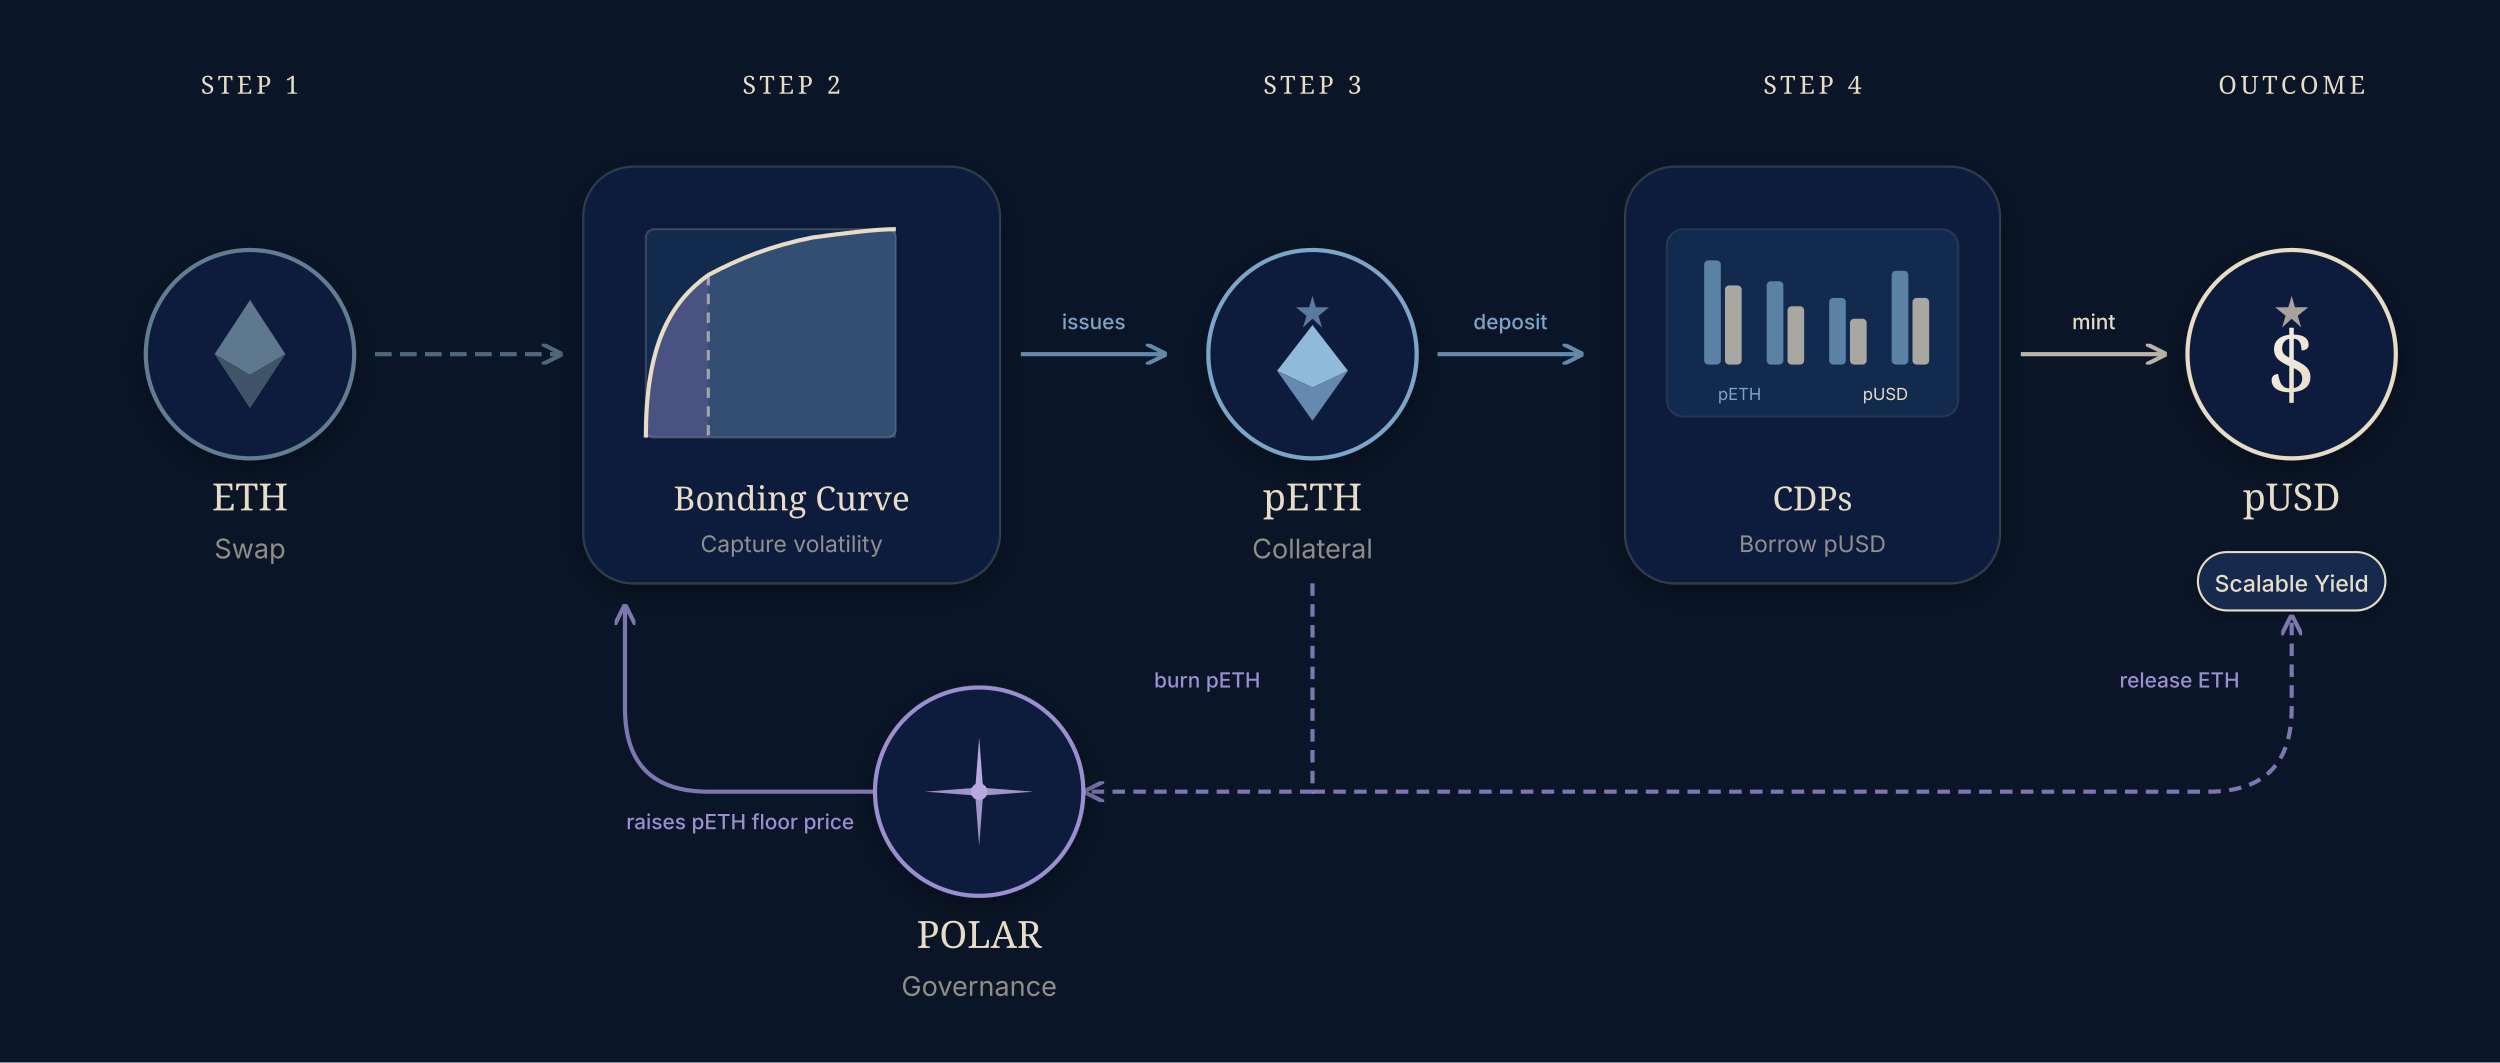
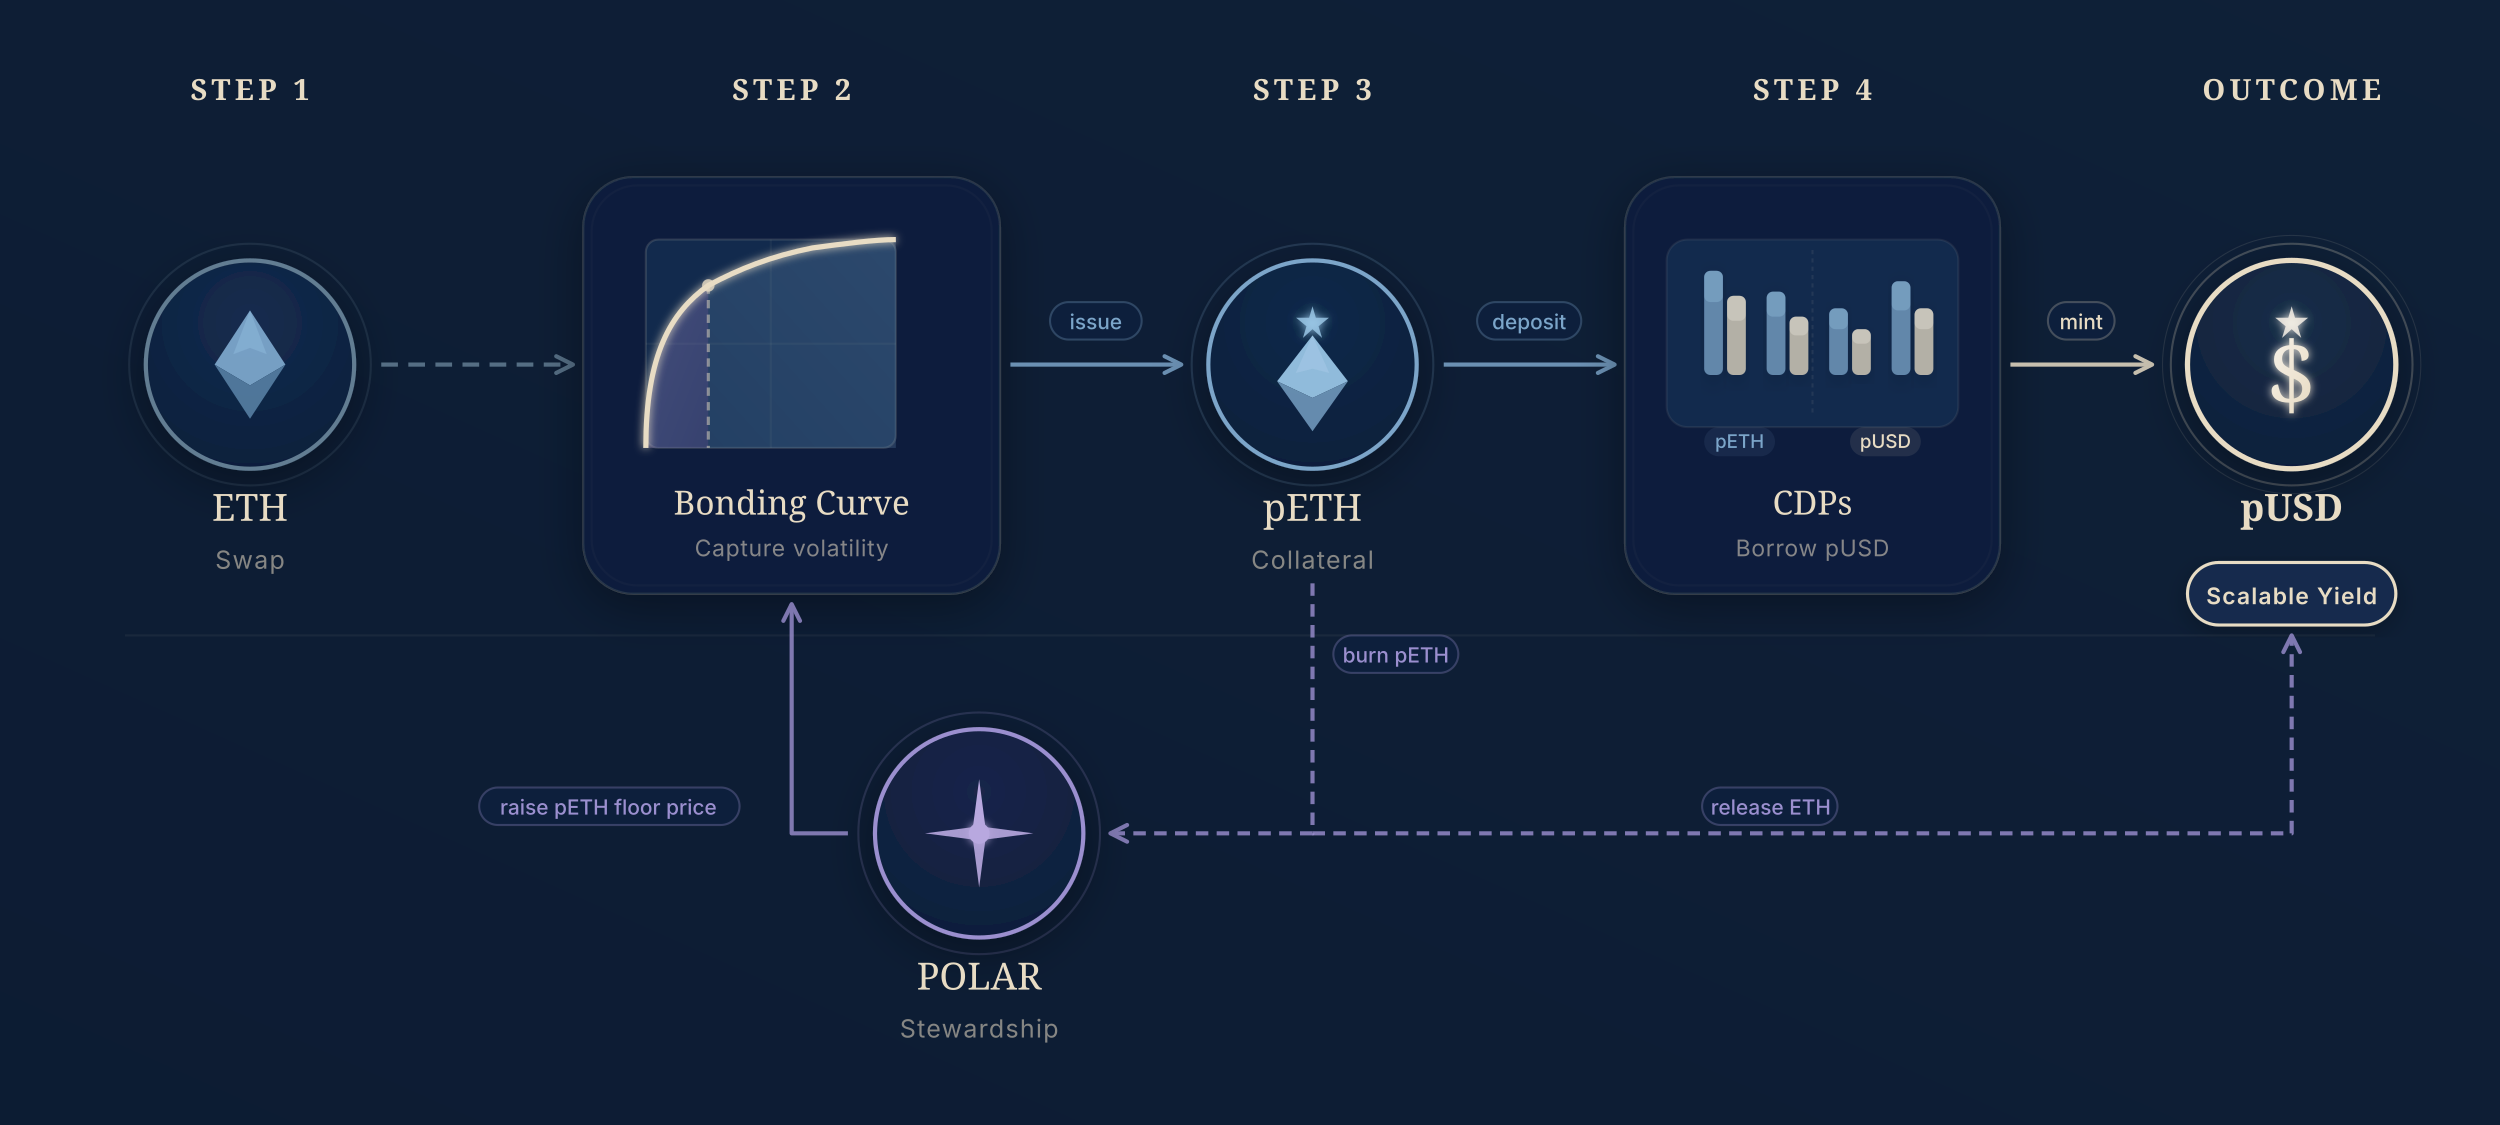
- <svg xmlns="http://www.w3.org/2000/svg" viewBox="0 0 1200 510" fill="none">
+ <svg xmlns="http://www.w3.org/2000/svg" viewBox="0 0 1200 540" fill="none">
  <defs>
    <linearGradient id="ethGradient" x1="0%" y1="0%" x2="100%" y2="100%">
      <stop offset="0%" style="stop-color:#7BA5C9" />
      <stop offset="100%" style="stop-color:#5A84A8" />
    </linearGradient>
    <linearGradient id="pethGradient" x1="0%" y1="0%" x2="100%" y2="100%">
      <stop offset="0%" style="stop-color:#9ECBEB" />
      <stop offset="100%" style="stop-color:#7BA5C9" />
    </linearGradient>
    <linearGradient id="pusdGradient" x1="0%" y1="0%" x2="100%" y2="100%">
      <stop offset="0%" style="stop-color:#F5F0E6" />
      <stop offset="100%" style="stop-color:#E8DCC4" />
    </linearGradient>
    <linearGradient id="polarGradient" x1="0%" y1="0%" x2="100%" y2="100%">
      <stop offset="0%" style="stop-color:#B8A8DF" />
      <stop offset="100%" style="stop-color:#9B8FCF" />
    </linearGradient>
    <linearGradient id="curveGradient" x1="0%" y1="100%" x2="100%" y2="0%">
      <stop offset="0%" style="stop-color:#122a4d" />
      <stop offset="100%" style="stop-color:#1a3a5c" />
    </linearGradient>
-     <filter id="shadow" x="-20%" y="-20%" width="140%" height="140%">
-       <feDropShadow dx="0" dy="4" stdDeviation="8" flood-color="#000000" flood-opacity="0.4" />
+     <radialGradient id="ethCircleBg" cx="50%" cy="30%" r="70%">
+       <stop offset="0%" style="stop-color:#142d4f" />
+       <stop offset="100%" style="stop-color:#0d1f3c" />
+     </radialGradient>
+     <radialGradient id="pethCircleBg" cx="50%" cy="30%" r="70%">
+       <stop offset="0%" style="stop-color:#0f2a4a" />
+       <stop offset="100%" style="stop-color:#0d1f3c" />
+     </radialGradient>
+     <radialGradient id="pusdCircleBg" cx="50%" cy="30%" r="70%">
+       <stop offset="0%" style="stop-color:#1a2f48" />
+       <stop offset="100%" style="stop-color:#0d1f3c" />
+     </radialGradient>
+     <radialGradient id="polarCircleBg" cx="50%" cy="30%" r="70%">
+       <stop offset="0%" style="stop-color:#1a254a" />
+       <stop offset="100%" style="stop-color:#0d1f3c" />
+     </radialGradient>
+     <linearGradient id="arrowGradient1" x1="0%" y1="0%" x2="100%" y2="0%">
+       <stop offset="0%" style="stop-color:#627D92" />
+       <stop offset="100%" style="stop-color:#7BA5C9" />
+     </linearGradient>
+     <linearGradient id="arrowGradient2" x1="0%" y1="0%" x2="100%" y2="0%">
+       <stop offset="0%" style="stop-color:#7BA5C9" />
+       <stop offset="100%" style="stop-color:#9ECBEB" />
+     </linearGradient>
+     <linearGradient id="arrowGradient3" x1="0%" y1="0%" x2="100%" y2="0%">
+       <stop offset="0%" style="stop-color:#7BA5C9" />
+       <stop offset="100%" style="stop-color:#E8DCC4" />
+     </linearGradient>
+     <linearGradient id="arrowGradient4" x1="0%" y1="0%" x2="100%" y2="0%">
+       <stop offset="0%" style="stop-color:#E8DCC4" />
+       <stop offset="100%" style="stop-color:#F5F0E6" />
+     </linearGradient>
+     <linearGradient id="burnedAreaGradient" x1="0%" y1="0%" x2="100%" y2="100%">
+       <stop offset="0%" style="stop-color:#9B8FCF" />
+       <stop offset="100%" style="stop-color:#7B6FAF" />
+     </linearGradient>
+     <linearGradient id="availableAreaGradient" x1="0%" y1="100%" x2="100%" y2="0%">
+       <stop offset="0%" style="stop-color:#5A84A8" />
+       <stop offset="100%" style="stop-color:#7BA5C9" />
+     </linearGradient>
+     <filter id="shadow" x="-30%" y="-30%" width="160%" height="160%">
+       <feDropShadow dx="0" dy="6" stdDeviation="12" flood-color="#000000" flood-opacity="0.35" />
    </filter>
    <filter id="shadowSmall" x="-20%" y="-20%" width="140%" height="140%">
-       <feDropShadow dx="0" dy="2" stdDeviation="4" flood-color="#000000" flood-opacity="0.3" />
+       <feDropShadow dx="0" dy="3" stdDeviation="6" flood-color="#000000" flood-opacity="0.25" />
    </filter>
    <filter id="glow" x="-50%" y="-50%" width="200%" height="200%">
-       <feGaussianBlur stdDeviation="3" result="coloredBlur" />
+       <feGaussianBlur stdDeviation="4" result="coloredBlur" />
      <feMerge>
        <feMergeNode in="coloredBlur" />
        <feMergeNode in="SourceGraphic" />
      </feMerge>
    </filter>
-     <marker id="arrowCream" markerWidth="10" markerHeight="10" refX="10" refY="5" orient="auto" markerUnits="userSpaceOnUse">
-       <path d="M0,0 L10,5 L0,10" fill="none" stroke="#E8DCC4" stroke-width="2" stroke-linecap="round" stroke-linejoin="round" />
-     </marker>
-     <marker id="arrowBlue" markerWidth="10" markerHeight="10" refX="10" refY="5" orient="auto" markerUnits="userSpaceOnUse">
-       <path d="M0,0 L10,5 L0,10" fill="none" stroke="#7BA5C9" stroke-width="2" stroke-linecap="round" stroke-linejoin="round" />
-     </marker>
-     <marker id="arrowSlate" markerWidth="10" markerHeight="10" refX="10" refY="5" orient="auto" markerUnits="userSpaceOnUse">
-       <path d="M0,0 L10,5 L0,10" fill="none" stroke="#627D92" stroke-width="2" stroke-linecap="round" stroke-linejoin="round" />
-     </marker>
-     <marker id="arrowPurple" markerWidth="10" markerHeight="10" refX="10" refY="5" orient="auto" markerUnits="userSpaceOnUse">
-       <path d="M0,0 L10,5 L0,10" fill="none" stroke="#9B8FCF" stroke-width="2" stroke-linecap="round" stroke-linejoin="round" />
+     <filter id="softGlow" x="-50%" y="-50%" width="200%" height="200%">
+       <feGaussianBlur stdDeviation="2" result="coloredBlur" />
+       <feMerge>
+         <feMergeNode in="coloredBlur" />
+         <feMergeNode in="SourceGraphic" />
+       </feMerge>
+     </filter>
+     <filter id="innerShadow" x="-20%" y="-20%" width="140%" height="140%">
+       <feOffset dx="0" dy="2" />
+       <feGaussianBlur stdDeviation="3" result="offset-blur" />
+       <feComposite operator="out" in="SourceGraphic" in2="offset-blur" result="inverse" />
+       <feFlood flood-color="#000" flood-opacity="0.15" result="color" />
+       <feComposite operator="in" in="color" in2="inverse" result="shadow" />
+       <feComposite operator="over" in="shadow" in2="SourceGraphic" />
+     </filter>
+     <filter id="tokenGlow" x="-60%" y="-60%" width="220%" height="220%">
+       <feGaussianBlur stdDeviation="8" result="blur" />
+       <feMerge>
+         <feMergeNode in="blur" />
+         <feMergeNode in="SourceGraphic" />
+       </feMerge>
+     </filter>
+     <marker id="arrowCream" markerWidth="12" markerHeight="12" refX="10" refY="6" orient="auto" markerUnits="userSpaceOnUse">
+       <path d="M2,2 L10,6 L2,10" fill="none" stroke="#E8DCC4" stroke-width="2" stroke-linecap="round" stroke-linejoin="round" />
+     </marker>
+     <marker id="arrowBlue" markerWidth="12" markerHeight="12" refX="10" refY="6" orient="auto" markerUnits="userSpaceOnUse">
+       <path d="M2,2 L10,6 L2,10" fill="none" stroke="#7BA5C9" stroke-width="2" stroke-linecap="round" stroke-linejoin="round" />
+     </marker>
+     <marker id="arrowSlate" markerWidth="12" markerHeight="12" refX="10" refY="6" orient="auto" markerUnits="userSpaceOnUse">
+       <path d="M2,2 L10,6 L2,10" fill="none" stroke="#627D92" stroke-width="2" stroke-linecap="round" stroke-linejoin="round" />
+     </marker>
+     <marker id="arrowPurple" markerWidth="12" markerHeight="12" refX="10" refY="6" orient="auto" markerUnits="userSpaceOnUse">
+       <path d="M2,2 L10,6 L2,10" fill="none" stroke="#9B8FCF" stroke-width="2" stroke-linecap="round" stroke-linejoin="round" />
    </marker>
  </defs>
-   <rect width="1200" height="510" fill="#0a1628" />
-   <text x="120" y="45" font-family="'Cormorant Garamond', Georgia, serif" font-size="12" font-weight="500" fill="#E8DCC4" letter-spacing="0.15em" text-anchor="middle">STEP 1</text>
-   <text x="380" y="45" font-family="'Cormorant Garamond', Georgia, serif" font-size="12" font-weight="500" fill="#E8DCC4" letter-spacing="0.15em" text-anchor="middle">STEP 2</text>
-   <text x="630" y="45" font-family="'Cormorant Garamond', Georgia, serif" font-size="12" font-weight="500" fill="#E8DCC4" letter-spacing="0.15em" text-anchor="middle">STEP 3</text>
-   <text x="870" y="45" font-family="'Cormorant Garamond', Georgia, serif" font-size="12" font-weight="500" fill="#E8DCC4" letter-spacing="0.15em" text-anchor="middle">STEP 4</text>
-   <text x="1100" y="45" font-family="'Cormorant Garamond', Georgia, serif" font-size="12" font-weight="500" fill="#E8DCC4" letter-spacing="0.15em" text-anchor="middle">OUTCOME</text>
-   <g transform="translate(70, 120)">
-     <circle cx="50" cy="50" r="50" fill="#0d1f3c" stroke="#627D92" stroke-width="2" filter="url(#shadow)" />
+   <rect width="1200" height="540" fill="#0a1628" />
+   <rect width="1200" height="540" fill="url(#curveGradient)" opacity="0.3" />
+   <line x1="60" y1="305" x2="1140" y2="305" stroke="rgba(232,220,196,0.06)" stroke-width="1" />
+   <g font-family="'Cormorant Garamond', Georgia, serif" font-size="14" font-weight="600" fill="#E8DCC4" letter-spacing="0.15em">
+     <text x="120" y="48" text-anchor="middle">STEP 1</text>
+     <text x="380" y="48" text-anchor="middle">STEP 2</text>
+     <text x="630" y="48" text-anchor="middle">STEP 3</text>
+     <text x="870" y="48" text-anchor="middle">STEP 4</text>
+     <text x="1100" y="48" text-anchor="middle">OUTCOME</text>
+   </g>
+   <g transform="translate(70, 125)">
+     <circle cx="50" cy="50" r="58" fill="none" stroke="#627D92" stroke-width="1" opacity="0.2" />
+     <circle cx="50" cy="50" r="50" fill="url(#ethCircleBg)" stroke="#627D92" stroke-width="2" filter="url(#shadow)" />
    <g transform="translate(50, 50)">
-       <polygon points="0,-26 17,0 0,10 -17,0" fill="#627D92" opacity="0.95" />
-       <polygon points="0,10 17,0 0,26 -17,0" fill="#465A6B" opacity="0.9" />
+       <polygon points="0,-26 17,0 0,10 -17,0" fill="#7BA5C9" opacity="0.95" />
+       <polygon points="0,10 17,0 0,26 -17,0" fill="#5A84A8" opacity="0.85" />
+       <polygon points="0,-26 8,-5 0,-8 -8,-5" fill="#9ECBEB" opacity="0.3" />
    </g>
    <text x="50" y="125" font-family="'Cormorant Garamond', Georgia, serif" font-size="18" font-weight="500" fill="#E8DCC4" text-anchor="middle">ETH</text>
-     <text x="50" y="148" font-family="Inter, system-ui, sans-serif" font-size="13" fill="rgba(232,220,196,0.6)" text-anchor="middle">Swap</text>
-   </g>
-   <line x1="180" y1="170" x2="270" y2="170" stroke="#627D92" stroke-width="2" stroke-dasharray="8,4" marker-end="url(#arrowSlate)" opacity="0.8" />
-   <g transform="translate(280, 80)">
-     <rect x="0" y="0" width="200" height="200" rx="24" fill="#0d1f3c" stroke="rgba(232,220,196,0.15)" stroke-width="1" filter="url(#shadow)" />
+     <text x="50" y="148" font-family="Inter, system-ui, sans-serif" font-size="12" fill="rgba(232,220,196,0.55)" text-anchor="middle" letter-spacing="0.05em">Swap</text>
+   </g>
+   <g>
+     <line x1="183" y1="175" x2="275" y2="175" stroke="#627D92" stroke-width="2" stroke-dasharray="8,5" marker-end="url(#arrowSlate)" opacity="0.85" />
+   </g>
+   <g transform="translate(280, 85)">
+     <rect x="0" y="0" width="200" height="200" rx="24" fill="#0d1f3c" stroke="rgba(232,220,196,0.12)" stroke-width="1" filter="url(#shadow)" />
+     <rect x="4" y="4" width="192" height="192" rx="22" fill="none" stroke="rgba(232,220,196,0.03)" stroke-width="1" />
    <g transform="translate(30, 30)">
-       <rect x="0" y="0" width="120" height="100" fill="#122a4d" stroke="rgba(232,220,196,0.2)" stroke-width="1" rx="4" />
-       <path d="M0,100 L0,100 C0,55 12,35 30,22 L30,100 Z" fill="#9B8FCF" opacity="0.4" />
-       <path d="M30,22 C45,14 60,8 80,4 C95,2 110,0 120,0 L120,100 L30,100 Z" fill="#7BA5C9" opacity="0.3" />
-       <path d="M0,100 C0,55 12,35 30,22 C45,14 60,8 80,4 C95,2 110,0 120,0" stroke="#E8DCC4" stroke-width="2" fill="none" />
-       <line x1="30" y1="22" x2="30" y2="100" stroke="#E8DCC4" stroke-width="1.5" stroke-dasharray="5,4" opacity="0.6" />
-     </g>
-     <text x="100" y="165" font-family="'Cormorant Garamond', Georgia, serif" font-size="16" font-weight="500" fill="#E8DCC4" text-anchor="middle">Bonding Curve</text>
-     <text x="100" y="185" font-family="Inter, system-ui, sans-serif" font-size="11" fill="rgba(232,220,196,0.6)" text-anchor="middle">Capture volatility</text>
-   </g>
-   <g>
-     <line x1="490" y1="170" x2="560" y2="170" stroke="#7BA5C9" stroke-width="2" marker-end="url(#arrowBlue)" opacity="0.8" />
-     <text x="525" y="158" font-family="Inter, system-ui, sans-serif" font-size="10" fill="#7BA5C9" text-anchor="middle" font-weight="500">issues</text>
-   </g>
-   <g transform="translate(580, 120)">
-     <circle cx="50" cy="50" r="50" fill="#0d1f3c" stroke="#7BA5C9" stroke-width="2" filter="url(#shadow)" />
-     <polygon points="50,22 51.6,27.5 57.9,27.5 52.9,31.6 54.6,37.2 50,33.0 45.4,37.2 47.1,31.6 42.1,27.5 48.4,27.5" fill="#7BA5C9" fill-opacity="0.7" />
+       <rect x="0" y="0" width="120" height="100" fill="#122a4d" stroke="rgba(232,220,196,0.15)" stroke-width="1" rx="6" />
+       <line x1="0" y1="50" x2="120" y2="50" stroke="rgba(232,220,196,0.05)" stroke-width="1" />
+       <line x1="60" y1="0" x2="60" y2="100" stroke="rgba(232,220,196,0.05)" stroke-width="1" />
+       <path d="M0,100 L0,100 C0,55 12,35 30,22 L30,100 Z" fill="url(#burnedAreaGradient)" opacity="0.35" />
+       <path d="M30,22 C45,14 60,8 80,4 C95,2 110,0 120,0 L120,100 L30,100 Z" fill="url(#availableAreaGradient)" opacity="0.25" />
+       <path d="M0,100 C0,55 12,35 30,22 C45,14 60,8 80,4 C95,2 110,0 120,0" stroke="#E8DCC4" stroke-width="2.5" fill="none" filter="url(#softGlow)" />
+       <line x1="30" y1="22" x2="30" y2="100" stroke="#E8DCC4" stroke-width="1.5" stroke-dasharray="4,3" opacity="0.5" />
+       <circle cx="30" cy="22" r="3" fill="#E8DCC4" opacity="0.8" />
+     </g>
+     <text x="100" y="162" font-family="'Cormorant Garamond', Georgia, serif" font-size="16" font-weight="500" fill="#E8DCC4" text-anchor="middle">Bonding Curve</text>
+     <text x="100" y="182" font-family="Inter, system-ui, sans-serif" font-size="11" fill="rgba(232,220,196,0.55)" text-anchor="middle" letter-spacing="0.03em">Capture volatility</text>
+   </g>
+   <g>
+     <line x1="485" y1="175" x2="567" y2="175" stroke="#7BA5C9" stroke-width="2" marker-end="url(#arrowBlue)" opacity="0.85" />
+     <rect x="504" y="145" width="44" height="18" rx="9" fill="#0d1f3c" stroke="rgba(123,165,201,0.3)" stroke-width="1" />
+     <text x="526" y="158" font-family="Inter, system-ui, sans-serif" font-size="10" fill="#7BA5C9" text-anchor="middle" font-weight="500">issue</text>
+   </g>
+   <g transform="translate(580, 125)">
+     <circle cx="50" cy="50" r="58" fill="none" stroke="#7BA5C9" stroke-width="1" opacity="0.2" />
+     <circle cx="50" cy="50" r="50" fill="url(#pethCircleBg)" stroke="#7BA5C9" stroke-width="2" filter="url(#shadow)" />
+     <g filter="url(#softGlow)">
+       <polygon points="50,22 51.6,27.5 57.9,27.5 52.9,31.6 54.6,37.2 50,33.0 45.4,37.2 47.1,31.6 42.1,27.5 48.4,27.5" fill="#9ECBEB" fill-opacity="0.8" />
+     </g>
    <g transform="translate(50, 58)">
      <polygon points="0,-22 17,0 0,8 -17,0" fill="#9ECBEB" opacity="0.9" />
      <polygon points="0,8 17,0 0,24 -17,0" fill="#7BA5C9" opacity="0.8" />
+       <polygon points="0,-22 8,-4 0,-6 -8,-4" fill="#B8D4F0" opacity="0.3" />
    </g>
    <text x="50" y="125" font-family="'Cormorant Garamond', Georgia, serif" font-size="18" font-weight="500" fill="#E8DCC4" text-anchor="middle">pETH</text>
-     <text x="50" y="148" font-family="Inter, system-ui, sans-serif" font-size="13" fill="rgba(232,220,196,0.6)" text-anchor="middle">Collateral</text>
-   </g>
-   <g>
-     <line x1="690" y1="170" x2="760" y2="170" stroke="#7BA5C9" stroke-width="2" marker-end="url(#arrowBlue)" opacity="0.8" />
-     <text x="725" y="158" font-family="Inter, system-ui, sans-serif" font-size="10" fill="#7BA5C9" text-anchor="middle" font-weight="500">deposit</text>
-   </g>
-   <g transform="translate(780, 80)">
-     <rect x="0" y="0" width="180" height="200" rx="24" fill="#0d1f3c" stroke="rgba(232,220,196,0.15)" stroke-width="1" filter="url(#shadow)" />
+     <text x="50" y="148" font-family="Inter, system-ui, sans-serif" font-size="12" fill="rgba(232,220,196,0.55)" text-anchor="middle" letter-spacing="0.05em">Collateral</text>
+   </g>
+   <g>
+     <line x1="693" y1="175" x2="775" y2="175" stroke="#7BA5C9" stroke-width="2" marker-end="url(#arrowBlue)" opacity="0.85" />
+     <rect x="709" y="145" width="50" height="18" rx="9" fill="#0d1f3c" stroke="rgba(123,165,201,0.3)" stroke-width="1" />
+     <text x="734" y="158" font-family="Inter, system-ui, sans-serif" font-size="10" fill="#7BA5C9" text-anchor="middle" font-weight="500">deposit</text>
+   </g>
+   <g transform="translate(780, 85)">
+     <rect x="0" y="0" width="180" height="200" rx="24" fill="#0d1f3c" stroke="rgba(232,220,196,0.12)" stroke-width="1" filter="url(#shadow)" />
+     <rect x="4" y="4" width="172" height="192" rx="22" fill="none" stroke="rgba(232,220,196,0.03)" stroke-width="1" />
    <g transform="translate(90, 70)">
-       <rect x="-70" y="-40" width="140" height="90" rx="8" fill="#122a4d" stroke="rgba(232,220,196,0.1)" stroke-width="1" />
+       <rect x="-70" y="-40" width="140" height="90" rx="10" fill="#122a4d" stroke="rgba(232,220,196,0.08)" stroke-width="1" />
+       <line x1="0" y1="-35" x2="0" y2="45" stroke="rgba(232,220,196,0.08)" stroke-width="1" stroke-dasharray="2,2" />
      <g transform="translate(-52, 5)">
-         <rect x="0" y="-30" width="8" height="50" rx="2" fill="#7BA5C9" opacity="0.7" />
-         <rect x="10" y="-18" width="8" height="38" rx="2" fill="#E8DCC4" opacity="0.7" />
+         <rect x="0" y="-30" width="9" height="50" rx="3" fill="#7BA5C9" opacity="0.75" filter="url(#shadowSmall)" />
+         <rect x="0" y="-30" width="9" height="15" rx="3" fill="#9ECBEB" opacity="0.3" />
+         <rect x="11" y="-18" width="9" height="38" rx="3" fill="#E8DCC4" opacity="0.75" filter="url(#shadowSmall)" />
+         <rect x="11" y="-18" width="9" height="12" rx="3" fill="#F5F0E6" opacity="0.3" />
      </g>
      <g transform="translate(-22, 5)">
-         <rect x="0" y="-20" width="8" height="40" rx="2" fill="#7BA5C9" opacity="0.7" />
-         <rect x="10" y="-8" width="8" height="28" rx="2" fill="#E8DCC4" opacity="0.7" />
+         <rect x="0" y="-20" width="9" height="40" rx="3" fill="#7BA5C9" opacity="0.75" filter="url(#shadowSmall)" />
+         <rect x="0" y="-20" width="9" height="12" rx="3" fill="#9ECBEB" opacity="0.3" />
+         <rect x="11" y="-8" width="9" height="28" rx="3" fill="#E8DCC4" opacity="0.75" filter="url(#shadowSmall)" />
+         <rect x="11" y="-8" width="9" height="9" rx="3" fill="#F5F0E6" opacity="0.3" />
      </g>
      <g transform="translate(8, 5)">
-         <rect x="0" y="-12" width="8" height="32" rx="2" fill="#7BA5C9" opacity="0.7" />
-         <rect x="10" y="-2" width="8" height="22" rx="2" fill="#E8DCC4" opacity="0.7" />
+         <rect x="0" y="-12" width="9" height="32" rx="3" fill="#7BA5C9" opacity="0.75" filter="url(#shadowSmall)" />
+         <rect x="0" y="-12" width="9" height="10" rx="3" fill="#9ECBEB" opacity="0.3" />
+         <rect x="11" y="-2" width="9" height="22" rx="3" fill="#E8DCC4" opacity="0.75" filter="url(#shadowSmall)" />
+         <rect x="11" y="-2" width="9" height="7" rx="3" fill="#F5F0E6" opacity="0.3" />
      </g>
      <g transform="translate(38, 5)">
-         <rect x="0" y="-25" width="8" height="45" rx="2" fill="#7BA5C9" opacity="0.7" />
-         <rect x="10" y="-12" width="8" height="32" rx="2" fill="#E8DCC4" opacity="0.7" />
-       </g>
-       <text x="-35" y="42" font-family="Inter, system-ui, sans-serif" font-size="8" fill="#7BA5C9" text-anchor="middle">pETH</text>
-       <text x="35" y="42" font-family="Inter, system-ui, sans-serif" font-size="8" fill="#E8DCC4" text-anchor="middle">pUSD</text>
-     </g>
-     <text x="90" y="165" font-family="'Cormorant Garamond', Georgia, serif" font-size="16" font-weight="500" fill="#E8DCC4" text-anchor="middle">CDPs</text>
-     <text x="90" y="185" font-family="Inter, system-ui, sans-serif" font-size="11" fill="rgba(232,220,196,0.6)" text-anchor="middle">Borrow pUSD</text>
-   </g>
-   <g>
-     <line x1="970" y1="170" x2="1040" y2="170" stroke="#E8DCC4" stroke-width="2" marker-end="url(#arrowCream)" opacity="0.8" />
-     <text x="1005" y="158" font-family="Inter, system-ui, sans-serif" font-size="10" fill="#E8DCC4" text-anchor="middle" font-weight="500">mint</text>
-   </g>
-   <g transform="translate(1050, 120)">
-     <circle cx="50" cy="50" r="50" fill="#0d1f3c" stroke="#E8DCC4" stroke-width="2" filter="url(#shadow)" />
-     <text x="50" y="70" font-family="'Cormorant Garamond', Georgia, serif" font-size="43" font-weight="500" fill="url(#pusdGradient)" text-anchor="middle">$</text>
-     <polygon points="50,22 51.6,27.5 57.9,27.5 52.9,31.6 54.6,37.2 50,33.0 45.4,37.2 47.1,31.6 42.1,27.5 48.4,27.5" fill="#E8DCC4" fill-opacity="0.7" />
-     <text x="50" y="125" font-family="'Cormorant Garamond', Georgia, serif" font-size="18" font-weight="500" fill="#E8DCC4" text-anchor="middle">pUSD</text>
+         <rect x="0" y="-25" width="9" height="45" rx="3" fill="#7BA5C9" opacity="0.75" filter="url(#shadowSmall)" />
+         <rect x="0" y="-25" width="9" height="14" rx="3" fill="#9ECBEB" opacity="0.3" />
+         <rect x="11" y="-12" width="9" height="32" rx="3" fill="#E8DCC4" opacity="0.75" filter="url(#shadowSmall)" />
+         <rect x="11" y="-12" width="9" height="10" rx="3" fill="#F5F0E6" opacity="0.3" />
+       </g>
+       <rect x="-52" y="50" width="34" height="14" rx="7" fill="rgba(123,165,201,0.1)" />
+       <text x="-35" y="60" font-family="Inter, system-ui, sans-serif" font-size="9" fill="#7BA5C9" text-anchor="middle" font-weight="500">pETH</text>
+       <rect x="18" y="50" width="34" height="14" rx="7" fill="rgba(232,220,196,0.1)" />
+       <text x="35" y="60" font-family="Inter, system-ui, sans-serif" font-size="9" fill="#E8DCC4" text-anchor="middle" font-weight="500">pUSD</text>
+     </g>
+     <text x="90" y="162" font-family="'Cormorant Garamond', Georgia, serif" font-size="16" font-weight="500" fill="#E8DCC4" text-anchor="middle">CDPs</text>
+     <text x="90" y="182" font-family="Inter, system-ui, sans-serif" font-size="11" fill="rgba(232,220,196,0.55)" text-anchor="middle" letter-spacing="0.03em">Borrow pUSD</text>
+   </g>
+   <g>
+     <line x1="965" y1="175" x2="1033" y2="175" stroke="#E8DCC4" stroke-width="2" marker-end="url(#arrowCream)" opacity="0.85" />
+     <rect x="983" y="145" width="32" height="18" rx="9" fill="#0d1f3c" stroke="rgba(232,220,196,0.25)" stroke-width="1" />
+     <text x="999" y="158" font-family="Inter, system-ui, sans-serif" font-size="10" fill="#E8DCC4" text-anchor="middle" font-weight="500">mint</text>
+   </g>
+   <g transform="translate(1050, 125)">
+     <circle cx="50" cy="50" r="58" fill="none" stroke="#E8DCC4" stroke-width="1" opacity="0.25" />
+     <circle cx="50" cy="50" r="62" fill="none" stroke="#E8DCC4" stroke-width="0.5" opacity="0.12" />
+     <circle cx="50" cy="50" r="50" fill="url(#pusdCircleBg)" stroke="#E8DCC4" stroke-width="2.5" filter="url(#shadow)" />
+     <text x="50" y="70" font-family="'Cormorant Garamond', Georgia, serif" font-size="43" font-weight="500" fill="url(#pusdGradient)" text-anchor="middle" filter="url(#softGlow)">$</text>
+     <g filter="url(#softGlow)">
+       <polygon points="50,22 51.6,27.5 57.9,27.5 52.9,31.6 54.6,37.2 50,33.0 45.4,37.2 47.1,31.6 42.1,27.5 48.4,27.5" fill="#F5F0E6" fill-opacity="0.85" />
+     </g>
+     <text x="50" y="125" font-family="'Cormorant Garamond', Georgia, serif" font-size="18" font-weight="600" fill="#E8DCC4" text-anchor="middle">pUSD</text>
    <g transform="translate(50, 145)">
-       <rect x="-45" y="0" width="90" height="28" rx="14" fill="#122a4d" stroke="#E8DCC4" stroke-width="1" filter="url(#shadowSmall)" />
-       <text x="0" y="19" font-family="Inter, system-ui, sans-serif" font-size="11" font-weight="500" fill="#E8DCC4" text-anchor="middle">Scalable Yield</text>
-     </g>
-   </g>
-   <path d="M630 280 L630 380 L520 380" stroke="#9B8FCF" stroke-width="2" fill="none" stroke-dasharray="6,4" marker-end="url(#arrowPurple)" opacity="0.8" />
-   <text x="605" y="330" font-family="Inter, system-ui, sans-serif" font-size="10" fill="#9B8FCF" font-weight="500" text-anchor="end">burn pETH</text>
-   <g transform="translate(420, 330)">
-     <circle cx="50" cy="50" r="50" fill="#0d1f3c" stroke="#9B8FCF" stroke-width="2" filter="url(#shadow)" />
+       <rect x="-50" y="0" width="100" height="30" rx="15" fill="#122a4d" stroke="#E8DCC4" stroke-width="1.5" filter="url(#shadowSmall)" />
+       <text x="0" y="20" font-family="Inter, system-ui, sans-serif" font-size="11" font-weight="600" fill="#E8DCC4" text-anchor="middle" letter-spacing="0.05em">Scalable Yield</text>
+     </g>
+   </g>
+   <path d="M630 280 L630 400 L533 400" stroke="#9B8FCF" stroke-width="2" fill="none" stroke-dasharray="6,4" marker-end="url(#arrowPurple)" opacity="0.8" stroke-linejoin="round" />
+   <rect x="640" y="305" width="60" height="18" rx="9" fill="#0d1f3c" stroke="rgba(155,143,207,0.3)" stroke-width="1" />
+   <text x="670" y="318" font-family="Inter, system-ui, sans-serif" font-size="10" fill="#9B8FCF" font-weight="500" text-anchor="middle">burn pETH</text>
+   <g transform="translate(420, 350)">
+     <circle cx="50" cy="50" r="58" fill="none" stroke="#9B8FCF" stroke-width="1" opacity="0.2" />
+     <circle cx="50" cy="50" r="50" fill="url(#polarCircleBg)" stroke="#9B8FCF" stroke-width="2" filter="url(#shadow)" />
    <g transform="translate(50, 50)">
-       <polygon points="0,-26 2,0 0,0 -2,0" fill="#B8A8DF" />
-       <polygon points="0,26 -2,0 0,0 2,0" fill="#B8A8DF" opacity="0.85" />
-       <polygon points="-26,0 0,-2 0,0 0,2" fill="#B8A8DF" opacity="0.85" />
-       <polygon points="26,0 0,2 0,0 0,-2" fill="#B8A8DF" opacity="0.85" />
-       <polygon points="-18,-18 -4,-4 0,0 -5,-5" fill="#B8A8DF" opacity="0.6" />
-       <polygon points="18,-18 4,-4 0,0 5,-5" fill="#B8A8DF" opacity="0.6" />
-       <polygon points="-18,18 -4,4 0,0 -5,5" fill="#B8A8DF" opacity="0.6" />
-       <polygon points="18,18 4,4 0,0 5,5" fill="#B8A8DF" opacity="0.6" />
-       <circle cx="0" cy="0" r="4" fill="#B8A8DF" />
+       <polygon points="0,-26 3,-3 0,0 -3,-3" fill="#B8A8DF" opacity="1" />
+       <polygon points="0,26 -3,3 0,0 3,3" fill="#B8A8DF" opacity="0.9" />
+       <polygon points="-26,0 -3,-3 0,0 -3,3" fill="#B8A8DF" opacity="0.9" />
+       <polygon points="26,0 3,3 0,0 3,-3" fill="#B8A8DF" opacity="0.9" />
+       <polygon points="-18,-18 -4,-4 0,0 -5,-5" fill="#B8A8DF" opacity="0.55" />
+       <polygon points="18,-18 4,-4 0,0 5,-5" fill="#B8A8DF" opacity="0.55" />
+       <polygon points="-18,18 -4,4 0,0 -5,5" fill="#B8A8DF" opacity="0.55" />
+       <polygon points="18,18 4,4 0,0 5,5" fill="#B8A8DF" opacity="0.55" />
+       <circle cx="0" cy="0" r="5" fill="#B8A8DF" filter="url(#softGlow)" />
    </g>
    <text x="50" y="125" font-family="'Cormorant Garamond', Georgia, serif" font-size="18" font-weight="500" fill="#E8DCC4" text-anchor="middle">POLAR</text>
-     <text x="50" y="148" font-family="Inter, system-ui, sans-serif" font-size="13" fill="rgba(232,220,196,0.6)" text-anchor="middle">Governance</text>
-   </g>
-   <path d="M420 380 L340 380 Q300 380 300 340 L300 290" stroke="#9B8FCF" stroke-width="2" fill="none" marker-end="url(#arrowPurple)" opacity="0.8" />
-   <text x="410" y="398" font-family="Inter, system-ui, sans-serif" font-size="10" fill="#9B8FCF" font-weight="500" text-anchor="end">raises pETH floor price</text>
-   <path d="M630 380 L1060 380 Q1100 380 1100 340 L1100 295" stroke="#9B8FCF" stroke-width="2" fill="none" stroke-dasharray="6,4" marker-end="url(#arrowPurple)" opacity="0.8" />
-   <text x="1075" y="330" font-family="Inter, system-ui, sans-serif" font-size="10" fill="#9B8FCF" font-weight="500" text-anchor="end">release ETH</text>
+     <text x="50" y="148" font-family="Inter, system-ui, sans-serif" font-size="12" fill="rgba(232,220,196,0.55)" text-anchor="middle" letter-spacing="0.05em">Stewardship</text>
+   </g>
+   <path d="M407 400 L380 400 L380 290" stroke="#9B8FCF" stroke-width="2" fill="none" marker-end="url(#arrowPurple)" opacity="0.8" stroke-linejoin="round" />
+   <rect x="230" y="378" width="125" height="18" rx="9" fill="#0d1f3c" stroke="rgba(155,143,207,0.3)" stroke-width="1" />
+   <text x="292" y="391" font-family="Inter, system-ui, sans-serif" font-size="10" fill="#9B8FCF" font-weight="500" text-anchor="middle">raise pETH floor price</text>
+   <path d="M630 400 L1100 400 L1100 305" stroke="#9B8FCF" stroke-width="2" fill="none" stroke-dasharray="6,4" marker-end="url(#arrowPurple)" opacity="0.8" stroke-linejoin="round" />
+   <rect x="817" y="378" width="65" height="18" rx="9" fill="#0d1f3c" stroke="rgba(155,143,207,0.3)" stroke-width="1" />
+   <text x="850" y="391" font-family="Inter, system-ui, sans-serif" font-size="10" fill="#9B8FCF" font-weight="500" text-anchor="middle">release ETH</text>
</svg>
